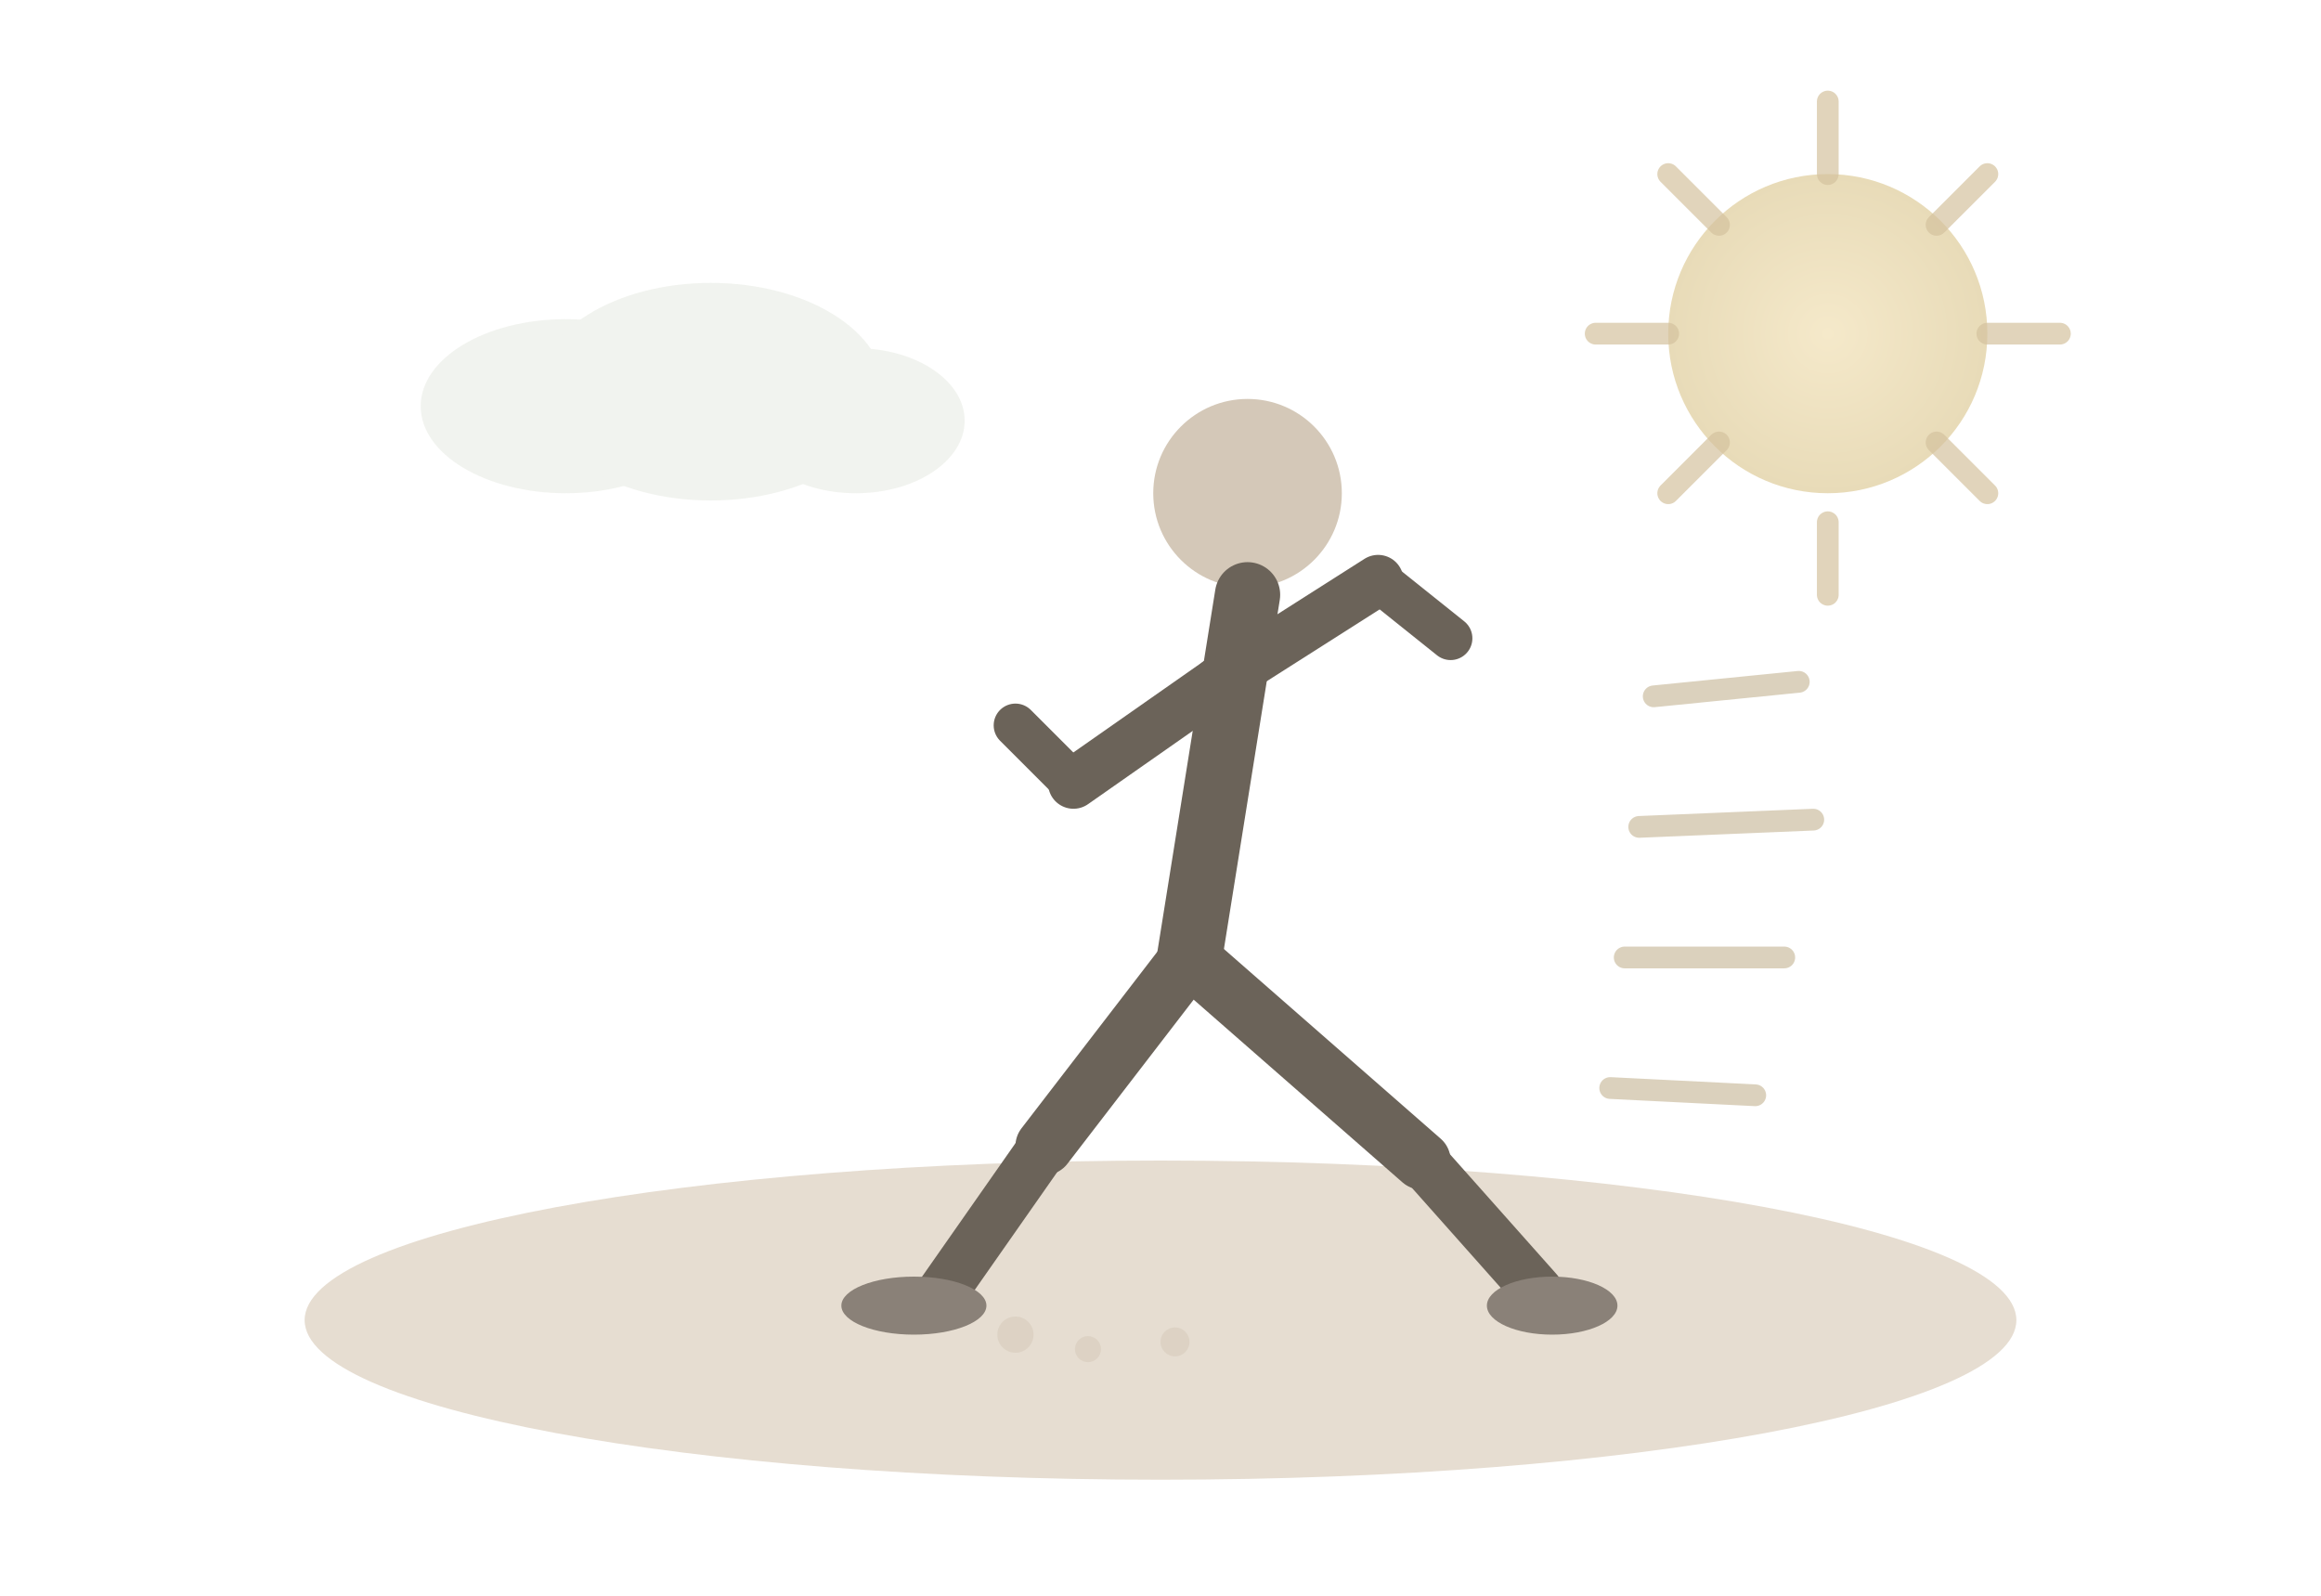
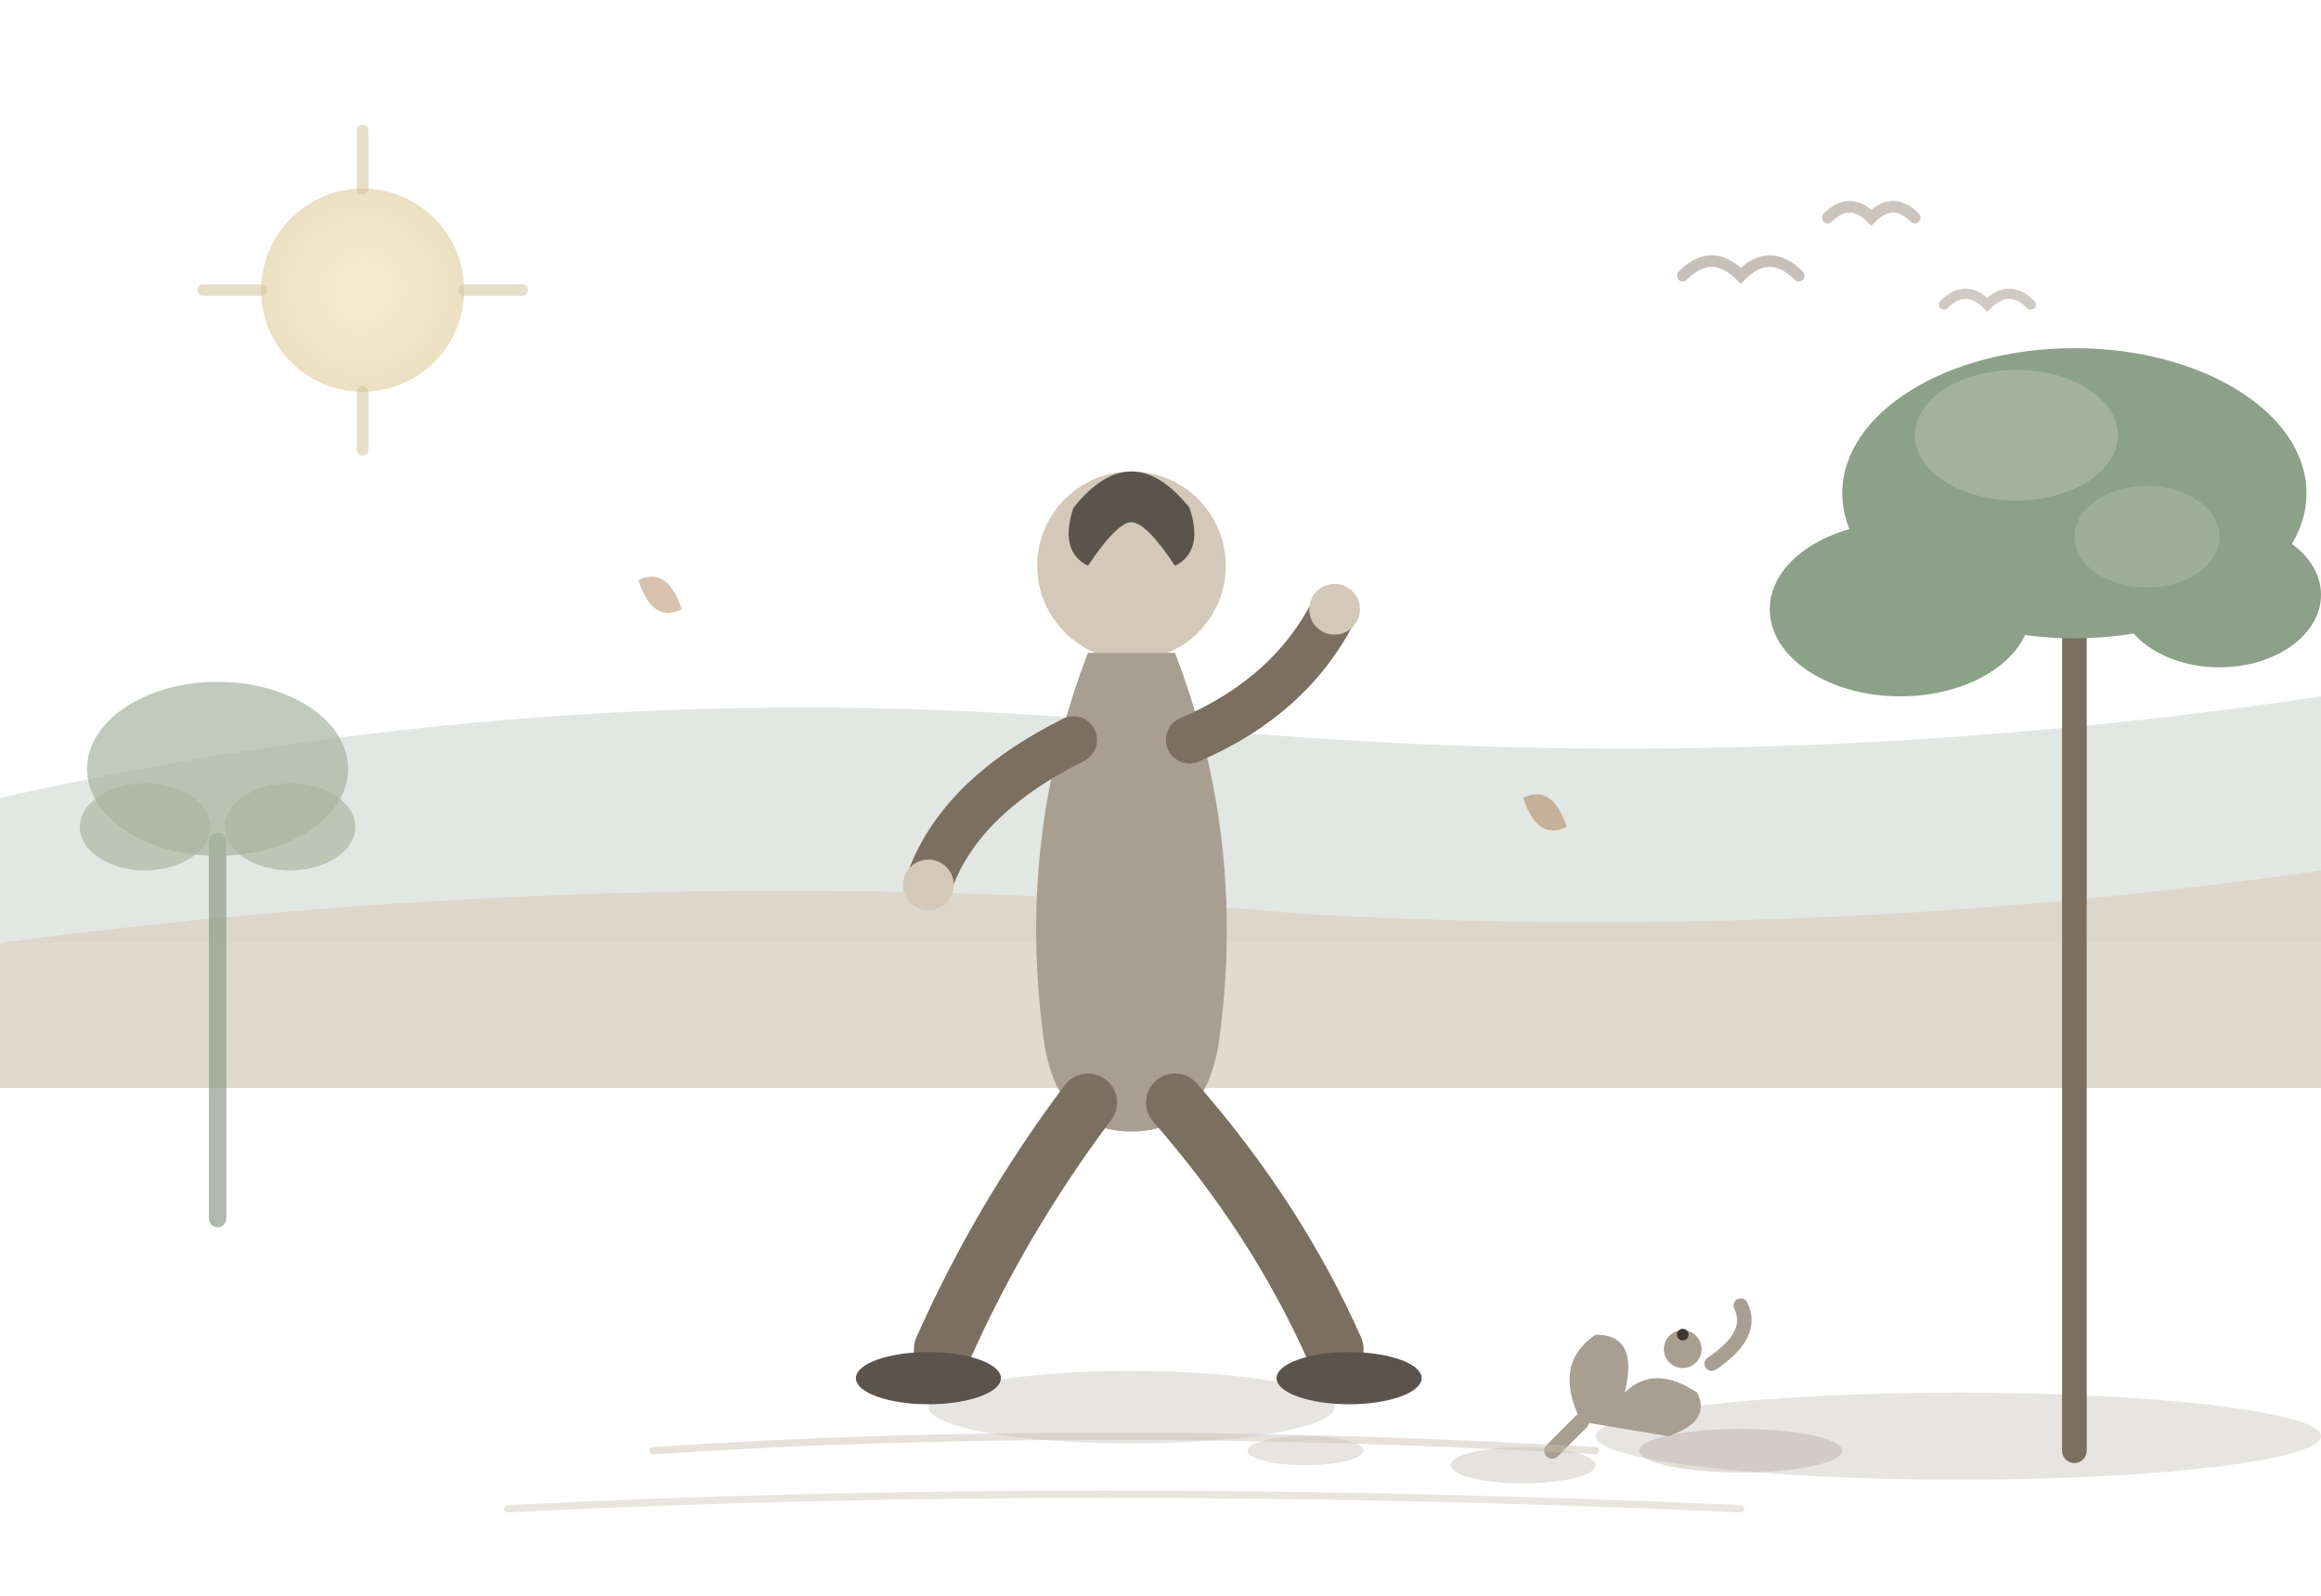
- <svg xmlns="http://www.w3.org/2000/svg" viewBox="0 0 320 220" fill="none">
+ <svg xmlns="http://www.w3.org/2000/svg" width="320" height="220" viewBox="0 0 320 220">
  <defs>
-     <radialGradient id="sun" cx="50%" cy="50%" r="50%">
+     <radialGradient id="sunR" cx="50%" cy="50%" r="50%">
      <stop offset="0%" stop-color="#f5e9ca" />
      <stop offset="100%" stop-color="#e8dbb8" />
    </radialGradient>
  </defs>
-   <ellipse cx="160" cy="182" rx="118" ry="22" fill="#e6ddd1" />
-   <circle cx="252" cy="46" r="22" fill="url(#sun)" />
-   <g stroke="#d4c29e" stroke-linecap="round" stroke-width="3" opacity=".7">
-     <path d="M252 14v10" />
-     <path d="M252 72v10" />
-     <path d="M220 46h10" />
-     <path d="M274 46h10" />
-     <path d="M230 24l7 7" />
-     <path d="M267 61l7 7" />
-     <path d="M230 68l7-7" />
-     <path d="M267 31l7-7" />
-   </g>
-   <g fill="#f0f2ed" opacity=".9">
-     <ellipse cx="78" cy="56" rx="20" ry="12" />
-     <ellipse cx="98" cy="54" rx="24" ry="15" />
-     <ellipse cx="118" cy="58" rx="15" ry="10" />
-   </g>
-   <g stroke="#6b6359" stroke-linecap="round" stroke-linejoin="round">
-     <circle cx="172" cy="68" r="13" fill="#d4c8b8" stroke="none" />
-     <path d="M172 82 L164 132" stroke-width="9" />
-     <path d="M168 94 L190 80" stroke-width="7" />
-     <path d="M190 80 L200 88" stroke-width="6" />
-     <path d="M168 94 L148 108" stroke-width="7" />
-     <path d="M148 108 L140 100" stroke-width="6" />
-     <path d="M164 132 L144 158" stroke-width="8" />
-     <path d="M144 158 L130 178" stroke-width="7" />
-     <path d="M164 132 L196 160" stroke-width="8" />
-     <path d="M196 160 L212 178" stroke-width="7" />
-   </g>
-   <ellipse cx="126" cy="180" rx="10" ry="4" fill="#8a8178" />
-   <ellipse cx="214" cy="180" rx="9" ry="4" fill="#8a8178" />
-   <g stroke="#c8b99a" stroke-linecap="round" stroke-width="3" opacity=".65">
-     <path d="M228 96 L248 94" />
-     <path d="M226 114 L250 113" />
-     <path d="M224 132 L246 132" />
-     <path d="M222 150 L242 151" />
-   </g>
-   <g fill="#d4c8b8" opacity=".5">
-     <circle cx="140" cy="184" r="2.5" />
-     <circle cx="150" cy="186" r="1.8" />
-     <circle cx="162" cy="185" r="2" />
-   </g>
+   <path d="M0 110 Q80 92 160 100 Q240 108 320 96 L320 130 L0 130 Z" fill="#c8d0c8" opacity="0.5" />
+   <path d="M0 130 Q90 118 180 126 Q250 130 320 120 L320 150 L0 150 Z" fill="#dcd5c7" opacity="0.85" />
+   <circle cx="50" cy="40" r="14" fill="url(#sunR)" opacity="0.85" />
+   <path d="M50 18 L50 26" stroke="#d4c29e" stroke-width="1.6" stroke-linecap="round" opacity="0.55" />
+   <path d="M50 54 L50 62" stroke="#d4c29e" stroke-width="1.6" stroke-linecap="round" opacity="0.55" />
+   <path d="M28 40 L36 40" stroke="#d4c29e" stroke-width="1.6" stroke-linecap="round" opacity="0.55" />
+   <path d="M64 40 L72 40" stroke="#d4c29e" stroke-width="1.6" stroke-linecap="round" opacity="0.55" />
+   <path d="M232 38 Q236 34 240 38 Q244 34 248 38" stroke="#a89e92" stroke-width="1.6" stroke-linecap="round" fill="none" opacity="0.65" />
+   <path d="M252 30 Q255 27 258 30 Q261 27 264 30" stroke="#a89e92" stroke-width="1.6" stroke-linecap="round" fill="none" opacity="0.6" />
+   <path d="M268 42 Q271 39 274 42 Q277 39 280 42" stroke="#a89e92" stroke-width="1.4" stroke-linecap="round" fill="none" opacity="0.55" />
+   <path d="M30 168 L30 116" stroke="#8d9b8a" stroke-width="2.4" stroke-linecap="round" opacity="0.7" />
+   <ellipse cx="30" cy="106" rx="18" ry="12" fill="#a7b4a0" opacity="0.7" />
+   <ellipse cx="20" cy="114" rx="9" ry="6" fill="#a7b4a0" opacity="0.65" />
+   <ellipse cx="40" cy="114" rx="9" ry="6" fill="#a7b4a0" opacity="0.65" />
+   <path d="M286 200 L286 84" stroke="#7b6f60" stroke-width="3.4" stroke-linecap="round" />
+   <ellipse cx="286" cy="68" rx="32" ry="20" fill="#8da08a" />
+   <ellipse cx="262" cy="84" rx="18" ry="12" fill="#8da08a" />
+   <ellipse cx="306" cy="82" rx="14" ry="10" fill="#8da08a" />
+   <ellipse cx="278" cy="60" rx="14" ry="9" fill="#a7b4a0" opacity="0.85" />
+   <ellipse cx="296" cy="74" rx="10" ry="7" fill="#a7b4a0" opacity="0.7" />
+   <ellipse cx="270" cy="198" rx="50" ry="6" fill="#7b6f60" opacity="0.18" />
+   <ellipse cx="240" cy="200" rx="14" ry="3" fill="#a89e92" opacity="0.35" />
+   <ellipse cx="210" cy="202" rx="10" ry="2.5" fill="#a89e92" opacity="0.3" />
+   <ellipse cx="180" cy="200" rx="8" ry="2" fill="#a89e92" opacity="0.28" />
+   <ellipse cx="156" cy="194" rx="28" ry="5" fill="#7b6f60" opacity="0.18" />
+   <circle cx="156" cy="78" r="13" fill="#d4c8b8" />
+   <path d="M148 70 Q156 60 164 70 Q166 76 162 78 Q158 72 156 72 Q154 72 150 78 Q146 76 148 70 Z" fill="#5b544d" />
+   <path d="M150 90 Q140 116 144 144 Q146 156 156 156 Q166 156 168 144 Q172 116 162 90 Z" fill="#a89e92" />
+   <path d="M148 102 Q132 110 128 122" stroke="#7b6f60" stroke-width="6.5" stroke-linecap="round" fill="none" />
+   <circle cx="128" cy="122" r="3.5" fill="#d4c8b8" />
+   <path d="M164 102 Q178 96 184 84" stroke="#7b6f60" stroke-width="6.5" stroke-linecap="round" fill="none" />
+   <circle cx="184" cy="84" r="3.5" fill="#d4c8b8" />
+   <path d="M150 152 Q138 168 130 186" stroke="#7b6f60" stroke-width="8" stroke-linecap="round" fill="none" />
+   <ellipse cx="128" cy="190" rx="10" ry="3.6" fill="#5b544d" />
+   <path d="M162 152 Q176 168 184 186" stroke="#7b6f60" stroke-width="8" stroke-linecap="round" fill="none" />
+   <ellipse cx="186" cy="190" rx="10" ry="3.6" fill="#5b544d" />
+   <path d="M218 196 Q214 188 220 184 Q226 184 224 192 Q228 188 234 192 Q236 196 230 198 Z" fill="#a89e92" />
+   <circle cx="232" cy="186" r="2.6" fill="#a89e92" />
+   <circle cx="232" cy="184" r="0.8" fill="#3d3832" />
+   <path d="M218 196 L214 200" stroke="#a89e92" stroke-width="2.2" stroke-linecap="round" />
+   <path d="M236 188 Q242 184 240 180" stroke="#a89e92" stroke-width="2" stroke-linecap="round" fill="none" />
+   <path d="M88 80 Q92 78 94 84 Q90 86 88 80 Z" fill="#c8a78a" opacity="0.7" />
+   <path d="M210 110 Q214 108 216 114 Q212 116 210 110 Z" fill="#b89878" opacity="0.7" />
+   <path d="M90 200 Q150 196 220 200" stroke="#c8bfae" stroke-width="1" stroke-linecap="round" fill="none" opacity="0.45" />
+   <path d="M70 208 Q150 204 240 208" stroke="#c8bfae" stroke-width="1" stroke-linecap="round" fill="none" opacity="0.4" />
</svg>
